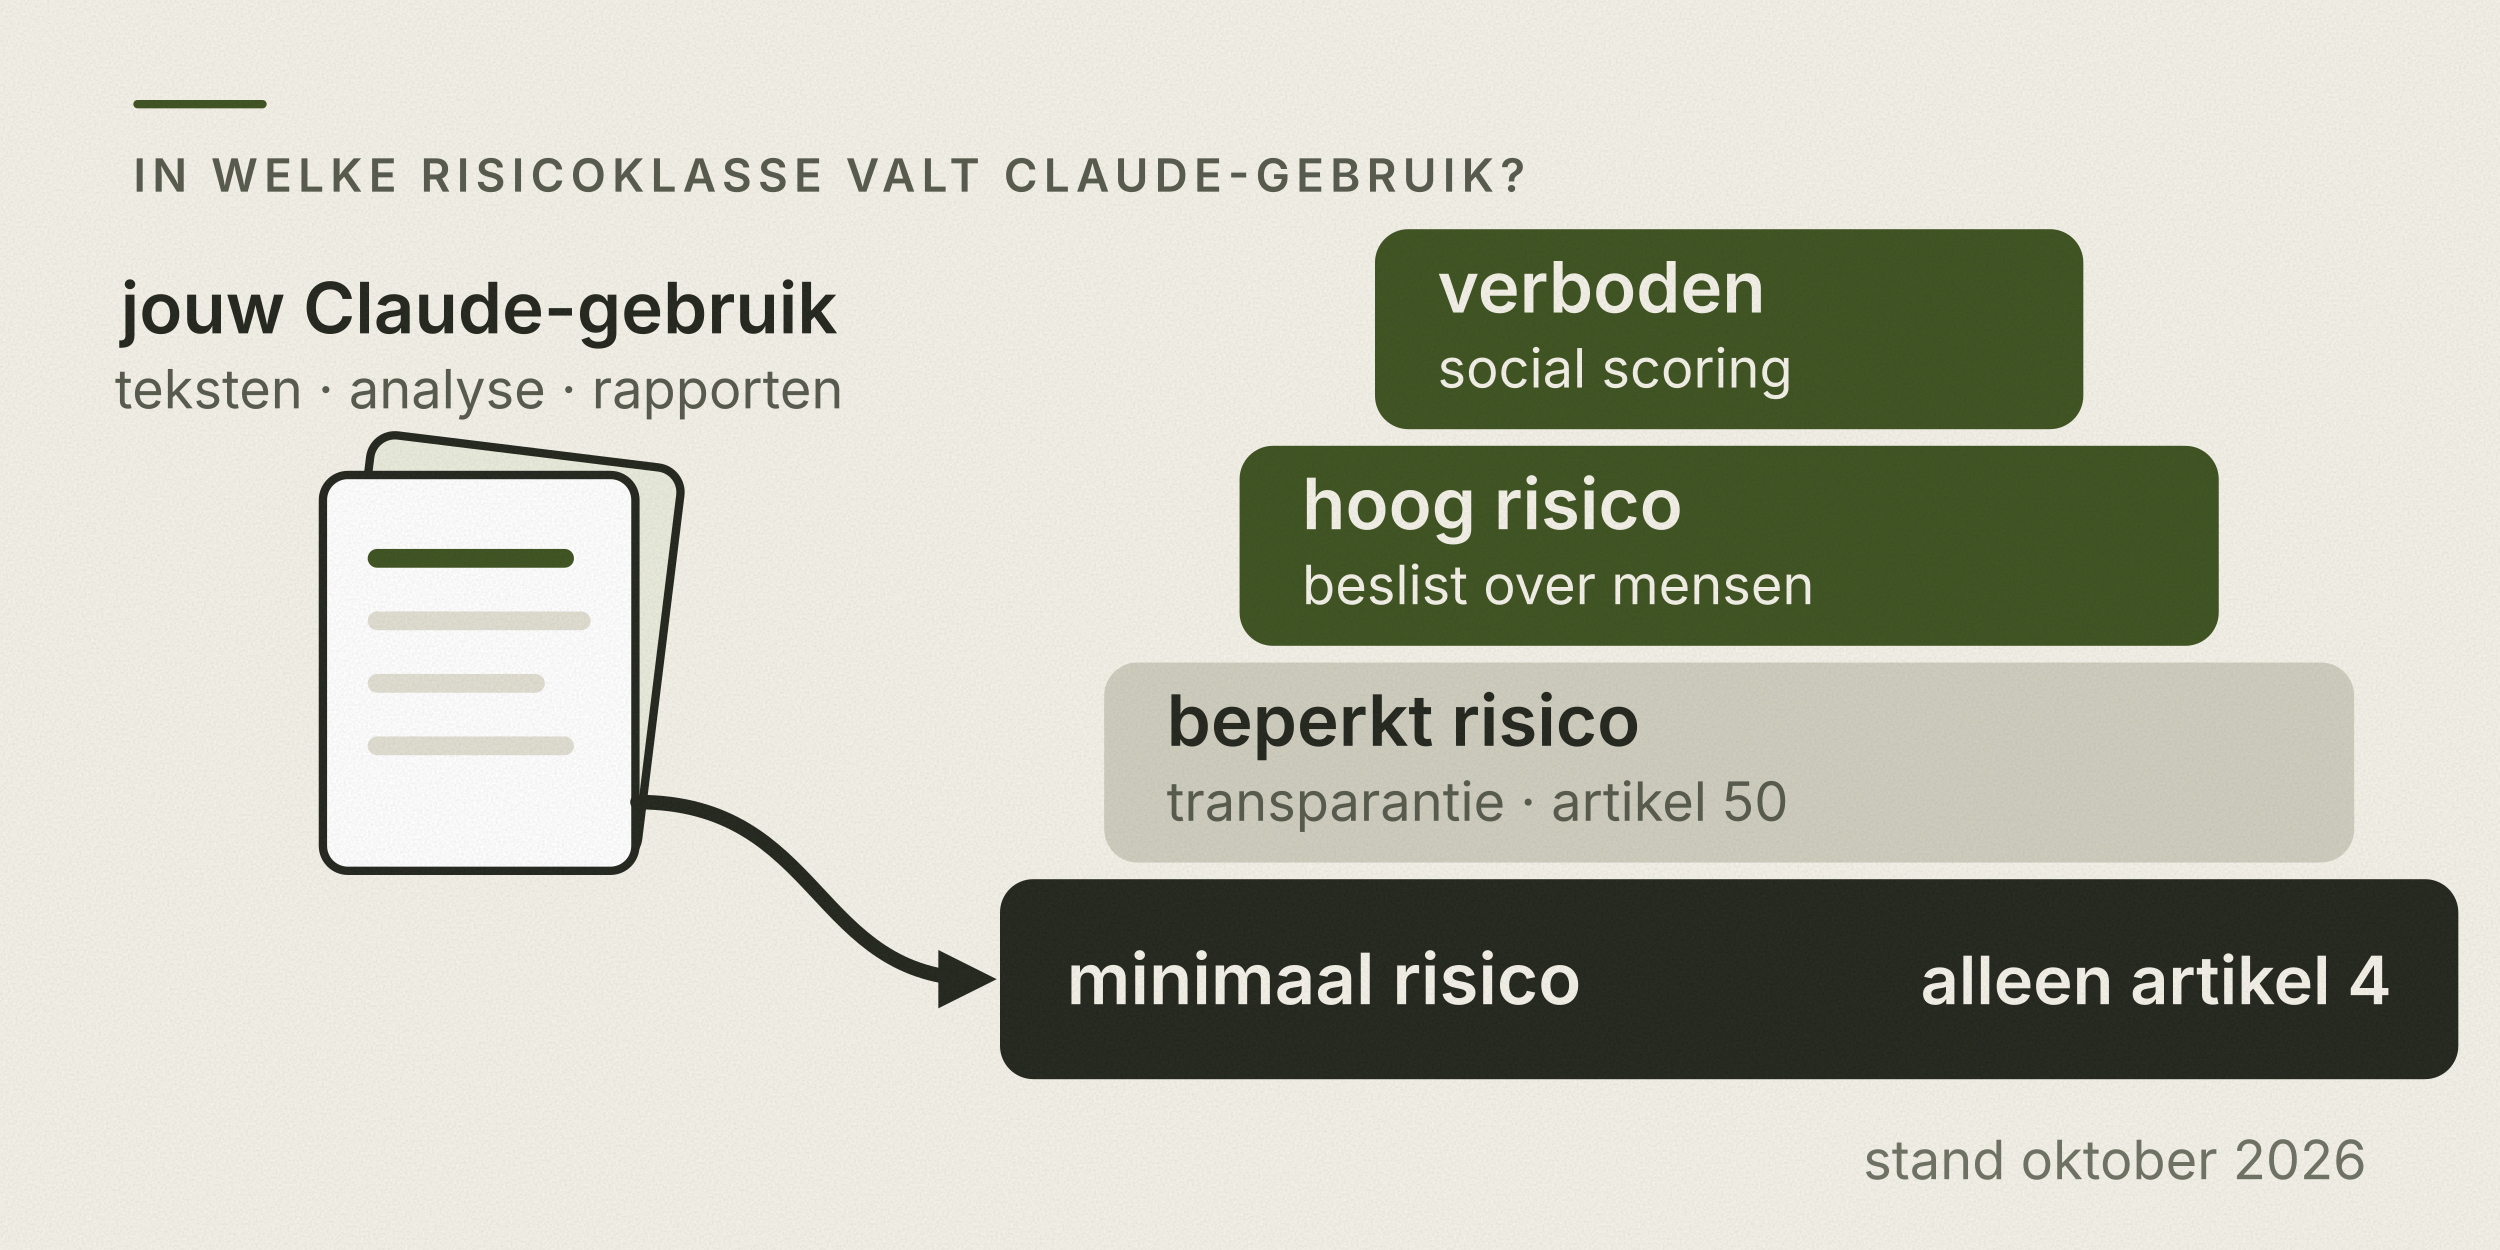
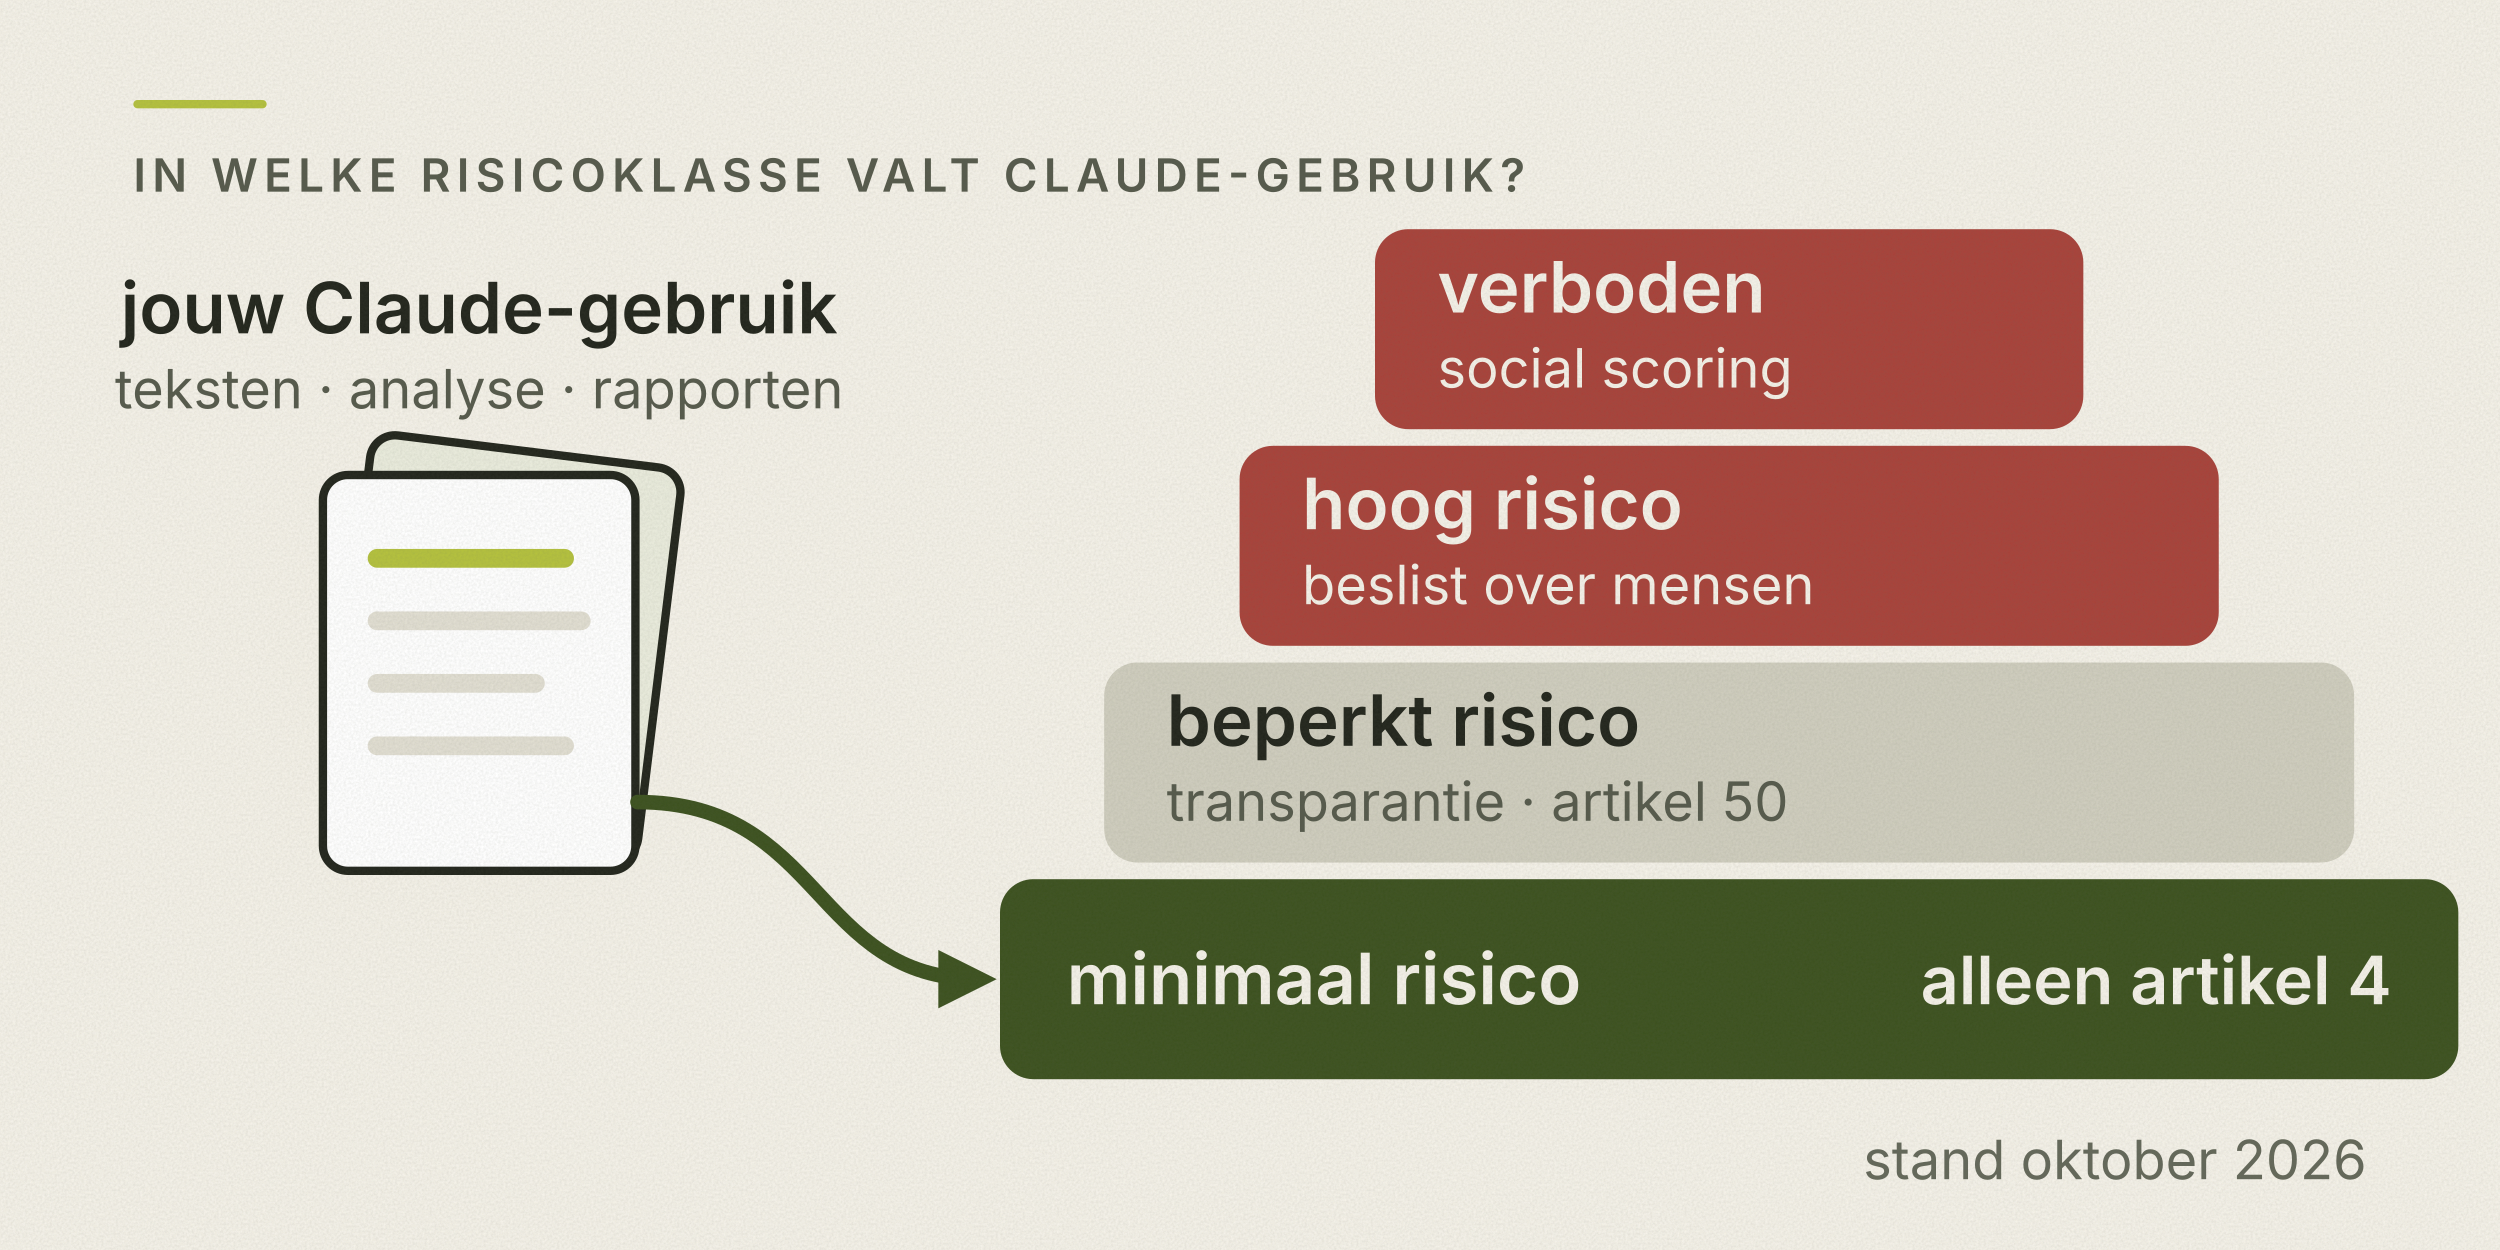
<svg xmlns="http://www.w3.org/2000/svg" viewBox="0 0 1200 600" role="img" aria-label="Vier risicoklassen van de AI Act gestapeld: verboden, hoog risico, beperkt risico en minimaal risico; vrijwel al het MKB-gebruik van Claude, zoals teksten, analyse en rapporten, landt in minimaal risico, waar alleen artikel 4 geldt" font-family="Inter, system-ui, sans-serif" fill="#23261D">
  <defs>
    <filter id="aim-g" x="0" y="0" width="100%" height="100%">
      <feTurbulence type="fractalNoise" baseFrequency=".85" numOctaves="2" stitchTiles="stitch" />
-       <feColorMatrix values="0 0 0 0 .16  0 0 0 0 .15  0 0 0 0 .14  .16 0 0 0 -.03" />
+       <feColorMatrix values="0 0 0 0 .14  0 0 0 0 .15  0 0 0 0 .11  .16 0 0 0 -.03" />
    </filter>
    <marker id="aim-a" viewBox="0 0 10 10" refX="7" refY="5" markerWidth="4" markerHeight="4" orient="auto">
-       <path d="M0,0 L10,5 L0,10 Z" fill="#23261D" />
+       <path d="M0,0 L10,5 L0,10 Z" fill="#3D5220" />
    </marker>
  </defs>
  <rect width="1200" height="600" fill="#F4F1E8" />
-   <rect x="64" y="48" width="64" height="4" rx="2" fill="#3D5220" />
+   <rect x="64" y="48" width="64" height="4" rx="2" fill="#B4C13E" />
  <text x="64" y="92" fill="#565A4C" font-size="22" font-weight="600" letter-spacing="3">IN WELKE RISICOKLASSE VALT CLAUDE-GEBRUIK?</text>
  <g>
-     <rect x="660" y="110" width="340" height="96" rx="16" fill="#3D5220" />
-     <rect x="595" y="214" width="470" height="96" rx="16" fill="#3D5220" />
+     <rect x="660" y="110" width="340" height="96" rx="16" fill="#A8433B" />
+     <rect x="595" y="214" width="470" height="96" rx="16" fill="#A8433B" />
    <rect x="530" y="318" width="600" height="96" rx="16" fill="#CFCDBE" />
    <rect x="167" y="216" width="150" height="190" rx="12" fill="#E9EBDC" stroke="#23261D" stroke-width="4" transform="rotate(7 242 311)" />
    <rect x="155" y="228" width="150" height="190" rx="12" fill="#FFFFFF" stroke="#23261D" stroke-width="4" />
    <g stroke-width="9" stroke-linecap="round">
-       <line x1="181" y1="268" x2="271" y2="268" stroke="#3D5220" />
+       <line x1="181" y1="268" x2="271" y2="268" stroke="#B4C13E" />
      <line x1="181" y1="298" x2="279" y2="298" stroke="#E1DED2" />
      <line x1="181" y1="328" x2="257" y2="328" stroke="#E1DED2" />
      <line x1="181" y1="358" x2="271" y2="358" stroke="#E1DED2" />
    </g>
    <g>
-       <rect x="480" y="422" width="700" height="96" rx="16" fill="#23261D" />
-       <path d="M306 385 C 395 385, 390 470, 470 470" fill="none" stroke="#23261D" stroke-width="7" stroke-linecap="round" marker-end="url(#aim-a)" />
+       <rect x="480" y="422" width="700" height="96" rx="16" fill="#3D5220" />
+       <path d="M306 385 C 395 385, 390 470, 470 470" fill="none" stroke="#3D5220" stroke-width="7" stroke-linecap="round" marker-end="url(#aim-a)" />
      <text x="512" y="482" font-size="34" font-weight="600" fill="#F4F1E8">minimaal risico</text>
      <text x="1148" y="482" text-anchor="end" font-size="32" font-weight="600" fill="#F4F1E8">alleen artikel 4</text>
    </g>
  </g>
  <text x="690" y="150" font-size="34" font-weight="600" fill="#F4F1E8">verboden</text>
  <text x="690" y="186" font-size="26" fill="#F4F1E8">social scoring</text>
  <text x="625" y="254" font-size="34" font-weight="600" fill="#F4F1E8">hoog risico</text>
  <text x="625" y="290" font-size="26" fill="#F4F1E8">beslist over mensen</text>
  <text x="560" y="358" font-size="34" font-weight="600">beperkt risico</text>
  <text x="560" y="394" font-size="26" fill="#565A4C">transparantie · artikel 50</text>
  <text x="230" y="160" text-anchor="middle" font-size="34" font-weight="600">jouw Claude-gebruik</text>
  <text x="230" y="196" text-anchor="middle" font-size="26" fill="#565A4C">teksten · analyse · rapporten</text>
-   <text x="1136" y="566" text-anchor="end" font-size="26" fill="#6E7263">stand oktober 2026</text>
+   <text x="1136" y="566" text-anchor="end" font-size="26" fill="#64685A">stand oktober 2026</text>
  <rect width="1200" height="600" filter="url(#aim-g)" />
</svg>
